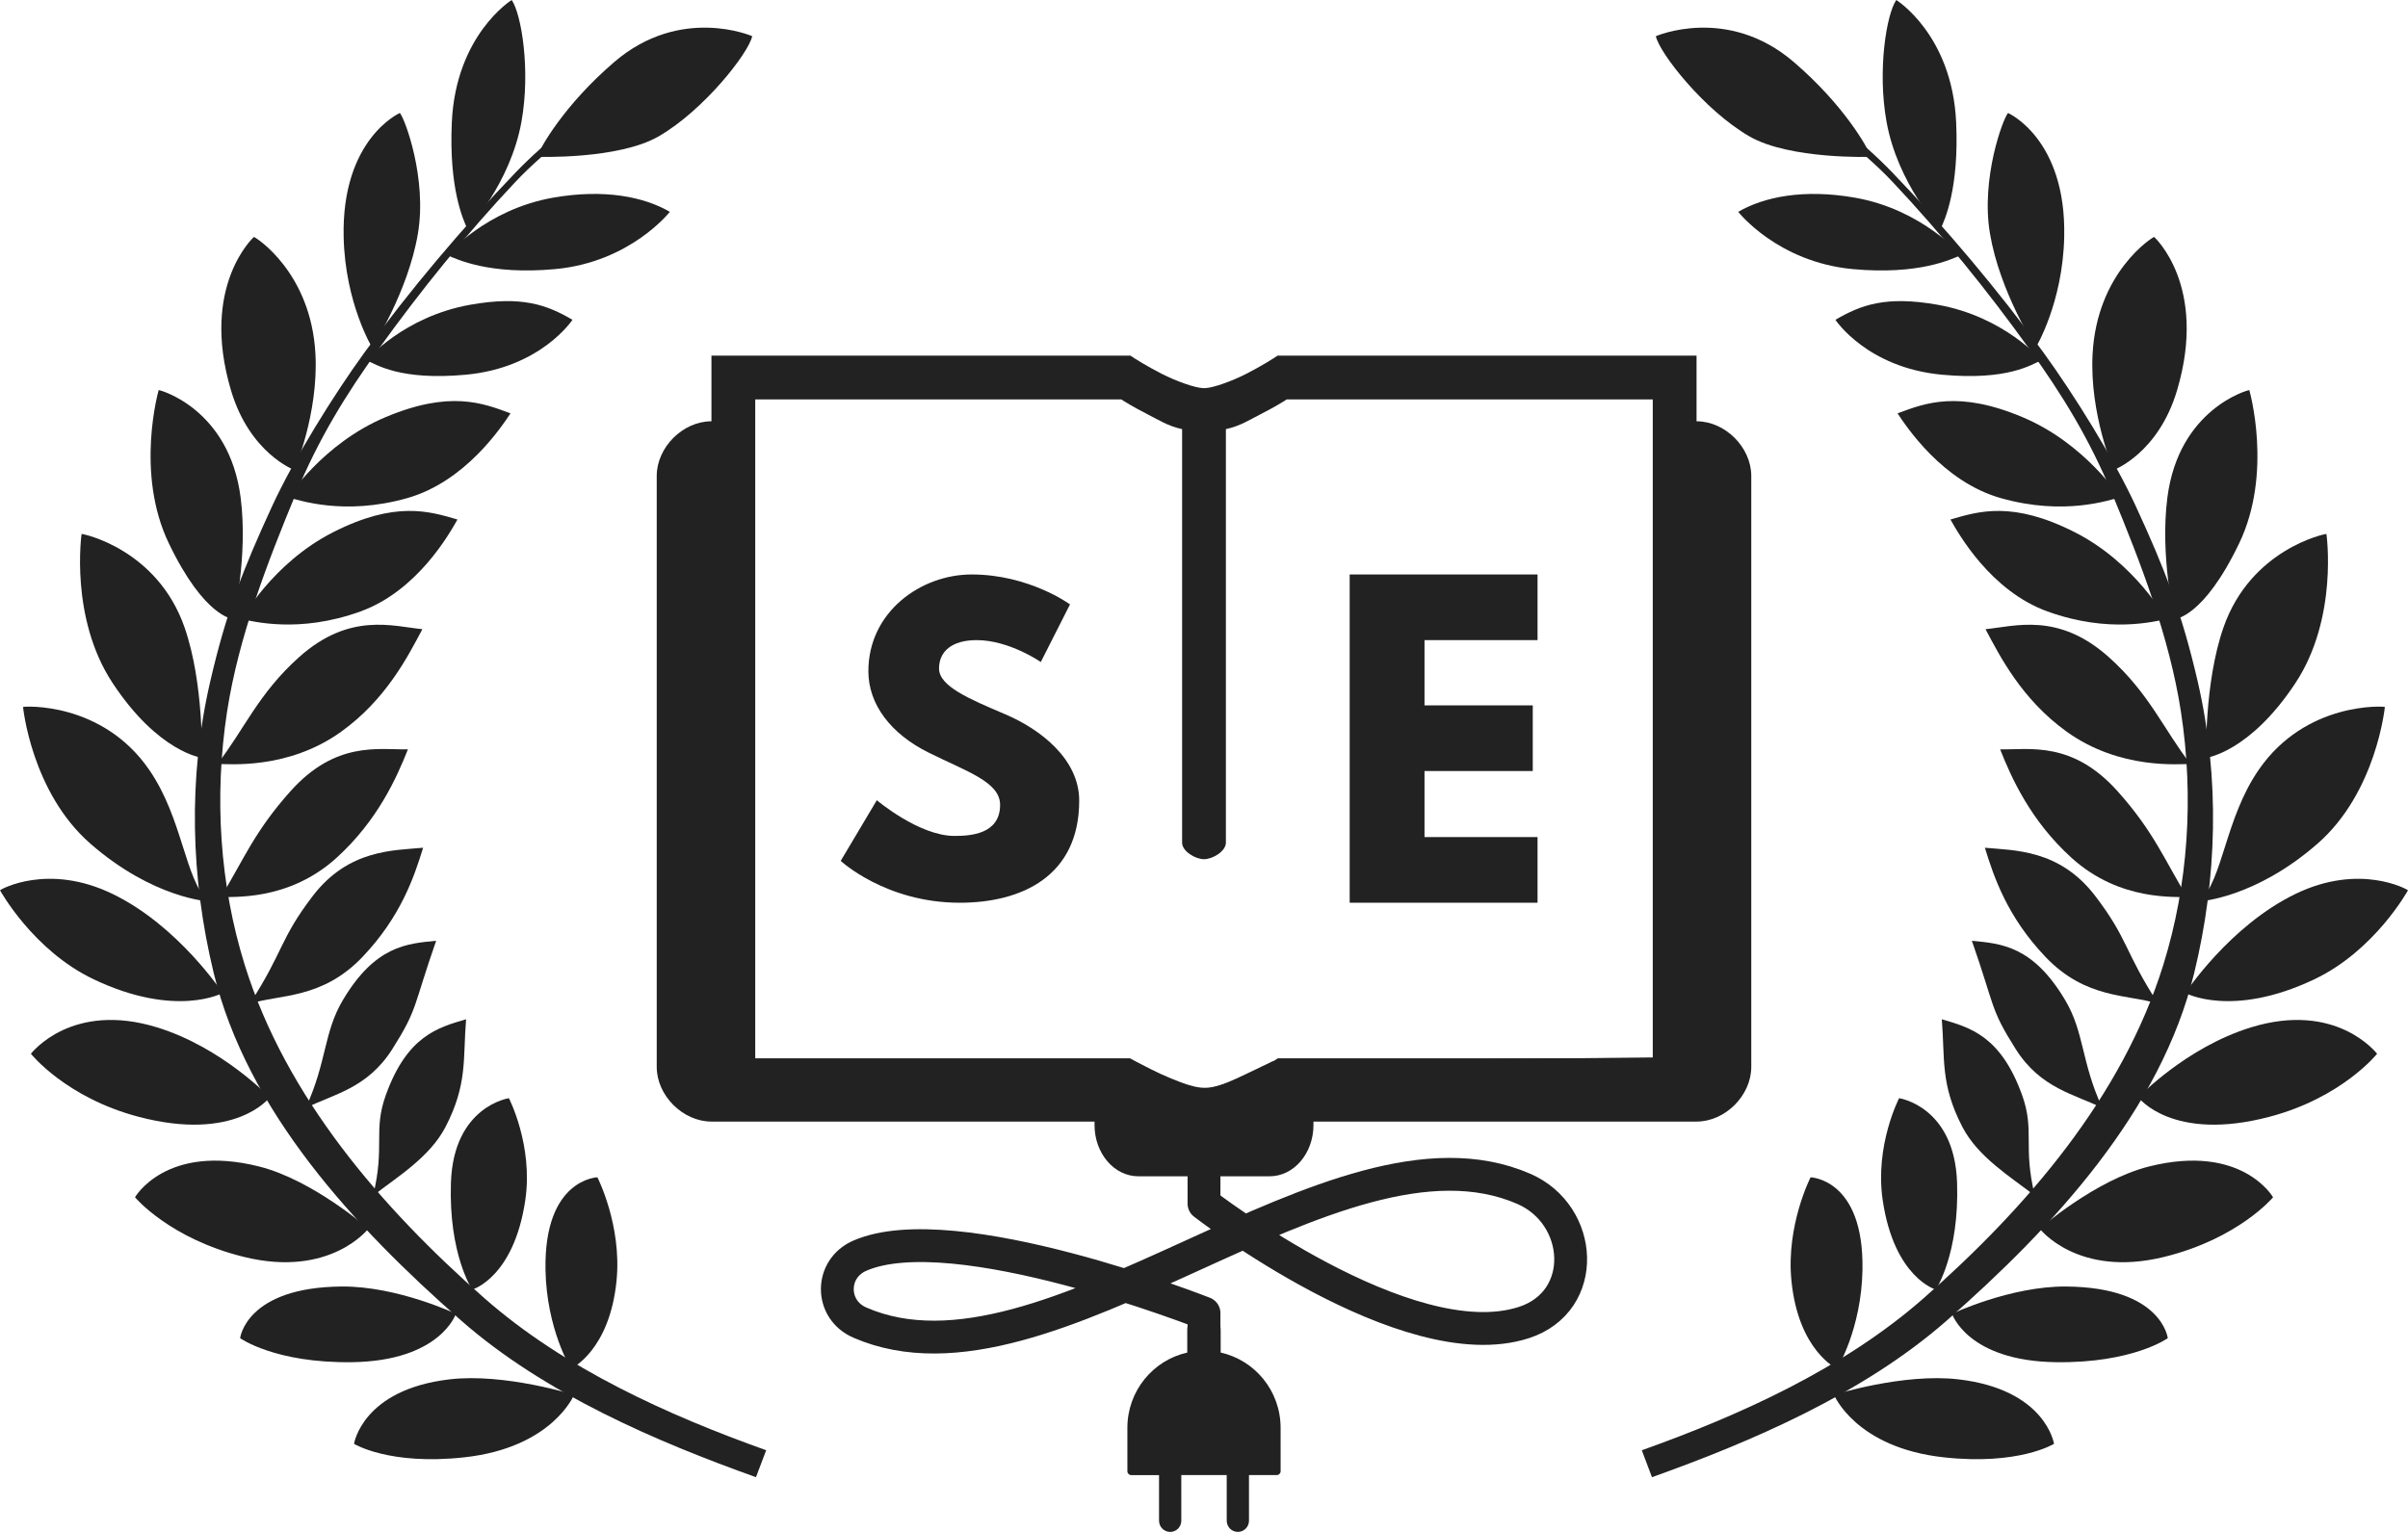
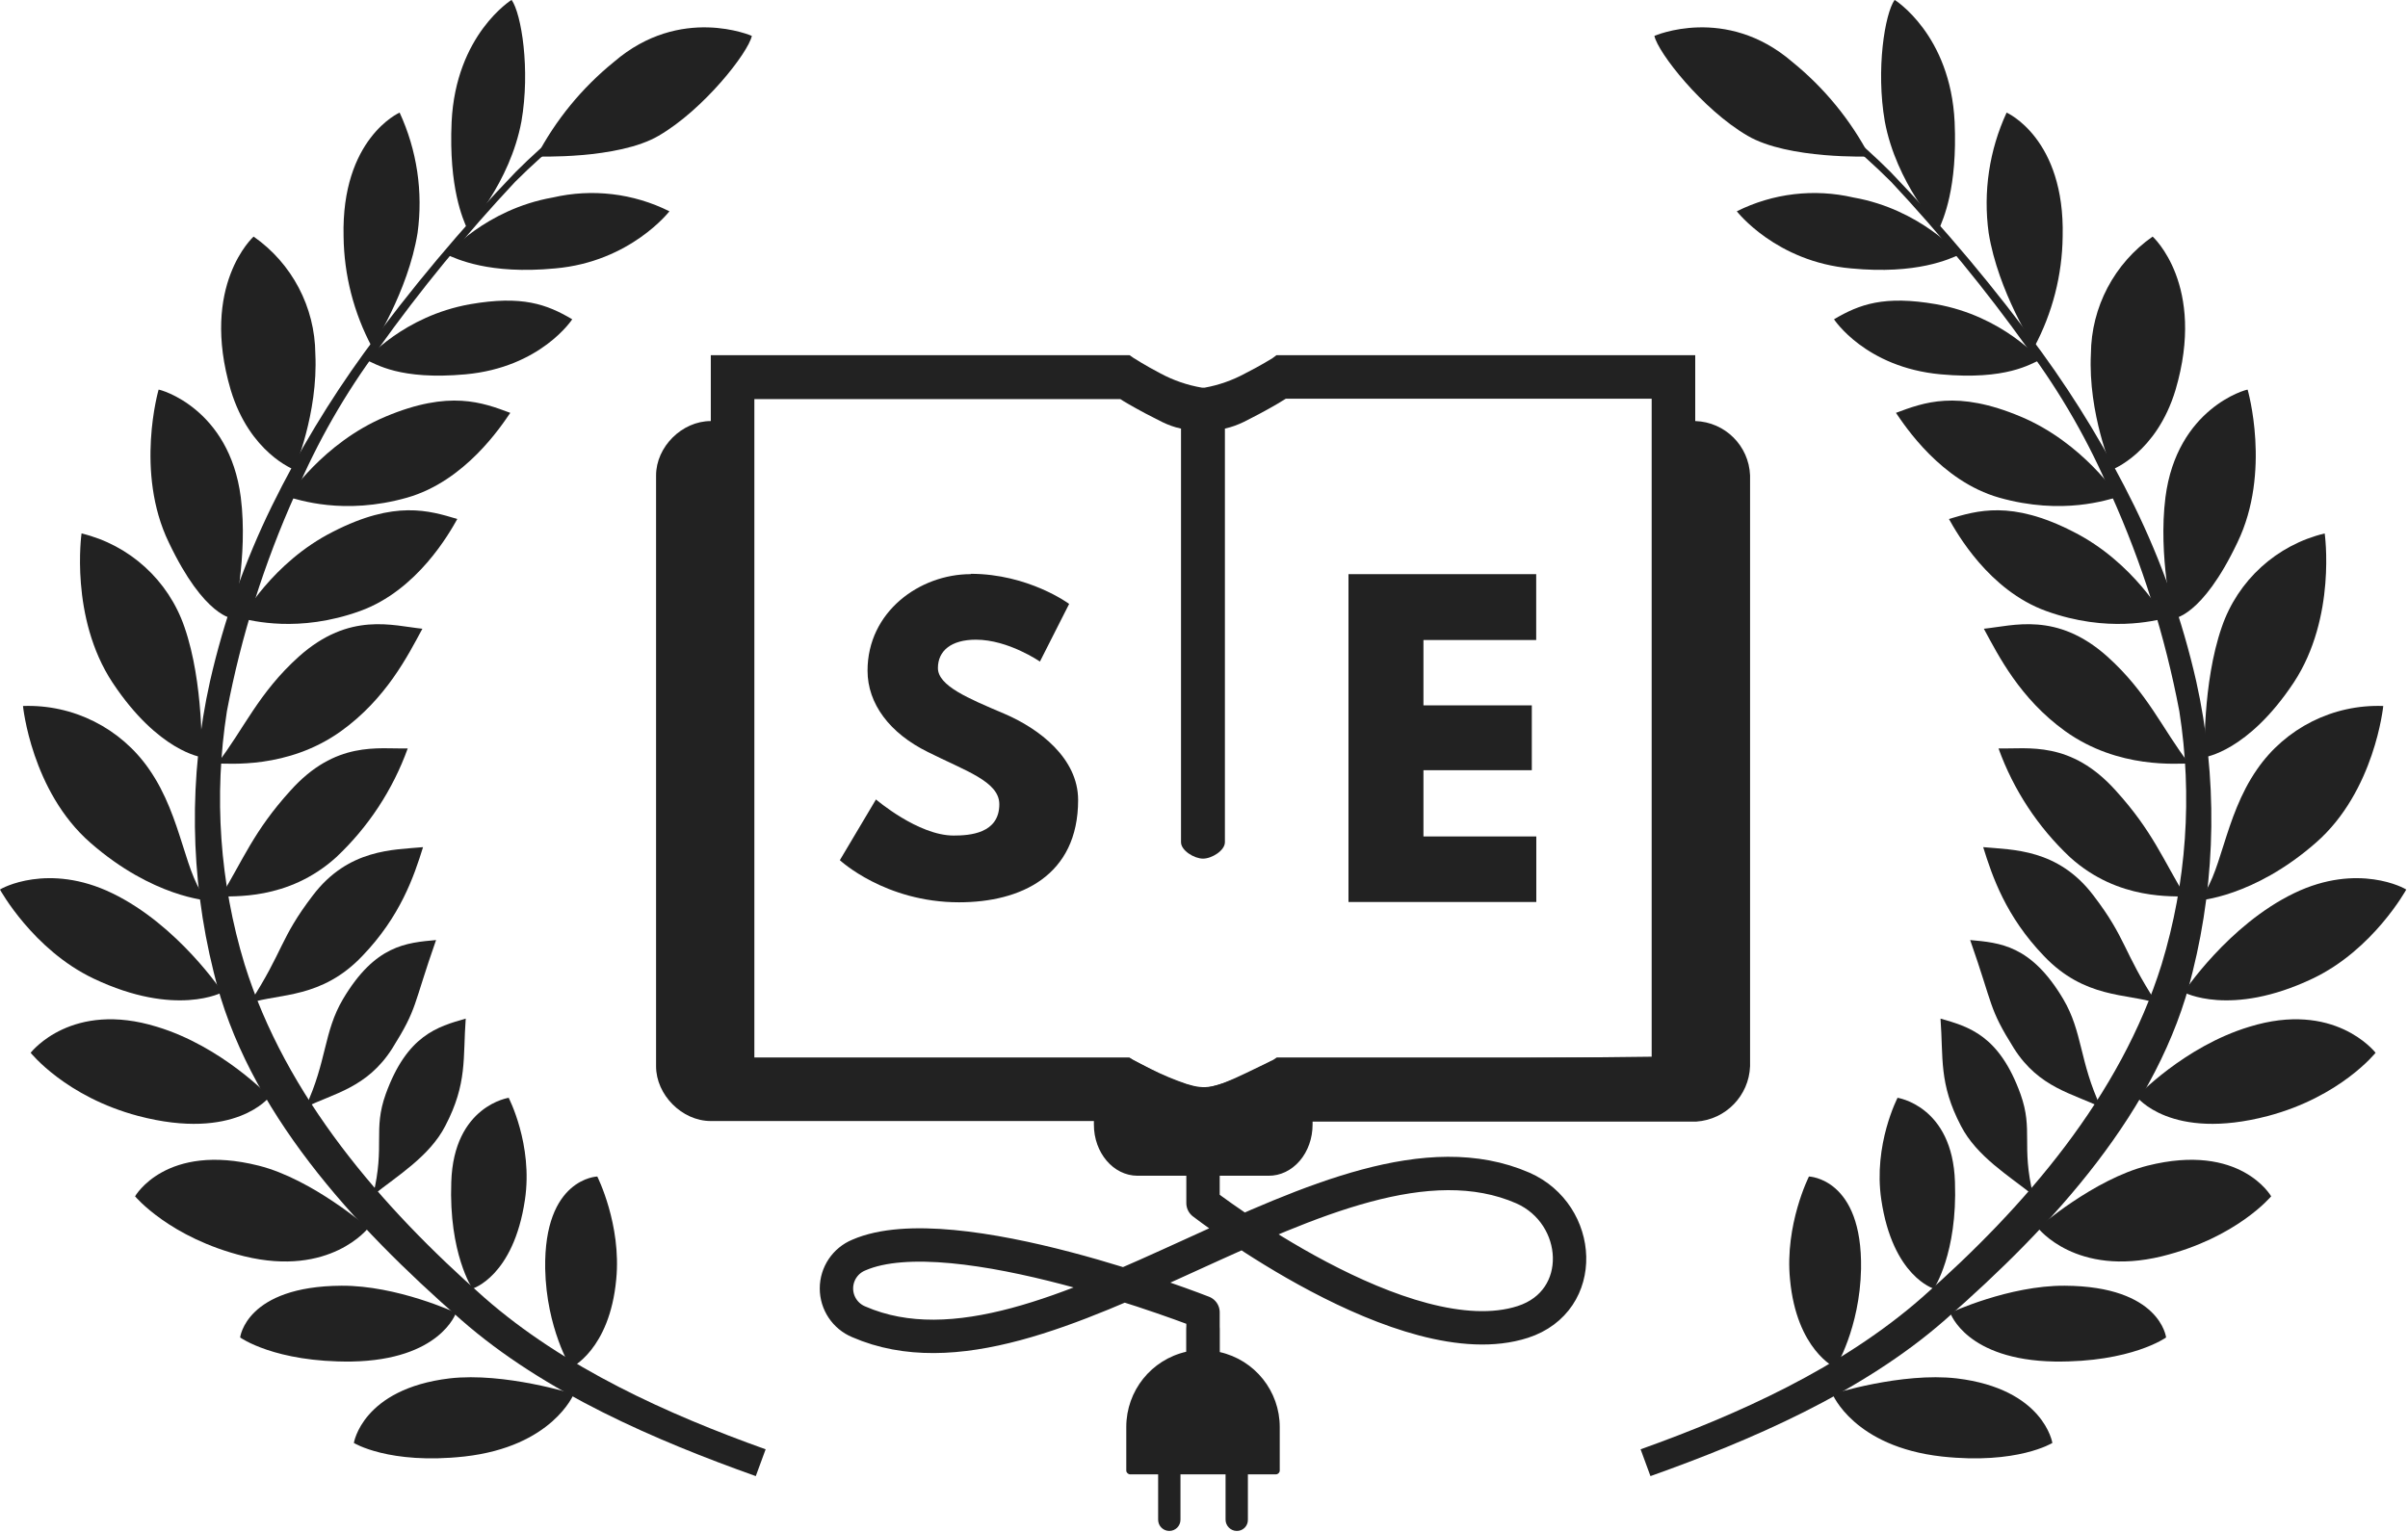
- <svg xmlns="http://www.w3.org/2000/svg" height="140" version="1.1" width="220" viewbox="0 0 220 140">
-   <path d="M 110,127 110,120 C 110,120 87.197,110.992 78.551,114.758 75.816,115.949 75.816,119.678 78.551,120.868 95.844,128.4 121.926,101.116 139.219,108.648 144.687,111.03 145.162,118.946 139.219,120.868 128.504,124.334 110,110 110,110 L 110,105" id="path1570-7" style="fill:none;stroke:#222222;stroke-width:3;stroke-linecap:round;stroke-linejoin:round;stroke-miterlimit:4;stroke-opacity:1;stroke-dasharray:none" />
-   <path d="M 113.094,139.998 C 113.657,139.998 114.11,139.541 114.11,138.974 L 114.109,134.805 116.66,134.805 C 116.838,134.805 117,134.642 117,134.462 L 116.999,130.491 C 116.998,127.118 114.658,124.306 111.521,123.608 L 111.52,121.535 C 111.519,120.684 110.84,120 109.996,120 109.151,120 108.472,120.685 108.473,121.535 L 108.474,123.609 C 105.338,124.309 102.999,127.121 103,130.494 L 103.001,134.465 C 103.001,134.645 103.163,134.809 103.341,134.808 L 105.892,134.808 105.893,138.976 C 105.893,139.543 106.347,140 106.91,140 107.473,140 107.927,139.543 107.927,138.975 L 107.925,134.807 112.075,134.806 112.077,138.974 C 112.077,139.542 112.53,139.999 113.093,139.998 Z" id="path2821-0" style="color:#000000;fill:#222222;fill-opacity:1" />
-   <g id="g1012-0" style="fill:#222222;fill-opacity:1" transform="matrix(2.486315,0,0,2.484482,-1.183919,-866.4363)">
-     <path d="M 23.145,352.06 C 21.906,352.893 20.537,353.923 19.434,355.072 17.476,357.111 15.534,359.41 13.865,361.711 12.738,363.264 11.275,365.622 10.476,367.357 9.412,369.665 8.782,371.282 8.199,373.818 7.376,377.391 7.49,381.058 8.325,384.514 9.554,389.6 13.486,393.855 17.416,397.309 20.49,400.011 24.624,401.778 28.255,403.076 L 28.63,402.085 C 25.032,400.799 21.218,399.082 18.272,396.489 14.482,393.154 10.981,389.086 9.471,384.24 8.551,381.289 8.338,378.052 8.82,374.917 9.243,372.171 10.306,369.419 11.341,366.917 12.192,364.86 13.185,363.258 14.395,361.57 15.93,359.43 17.617,357.343 19.409,355.437 20.57,354.204 22.122,353.09 23.369,352.253 Z" id="path3035-9" style="text-indent:0;text-transform:none;block-progression:tb;color:#000000;fill:#222222;fill-opacity:1" />
-     <path d="M 21.571,400.046 C 21.571,400.046 19.021,399.239 16.996,399.477 13.783,399.854 13.486,401.849 13.486,401.849 13.486,401.849 14.776,402.65 17.541,402.345 20.78,401.989 21.571,400.046 21.571,400.046 Z" id="path3809-3" style="fill:#222222;fill-opacity:1" />
-     <path d="M 17.228,397.066 C 17.228,397.066 15.078,396.047 13.04,396.062 9.511,396.088 9.3,397.962 9.3,397.962 9.3,397.962 10.577,398.883 13.403,398.846 16.662,398.802 17.228,397.066 17.228,397.066 Z" id="path3811-0" style="fill:#222222;fill-opacity:1" />
-     <path d="M 14.014,393.933 C 14.014,393.933 11.97,392.142 9.993,391.646 6.571,390.789 5.437,392.78 5.437,392.78 5.437,392.78 6.709,394.306 9.455,394.977 12.621,395.75 14.014,393.933 14.014,393.933 Z" id="path3813-2" style="fill:#222222;fill-opacity:1" />
-     <path d="M 10.385,389.106 C 10.385,389.106 8.637,387.264 6.244,386.529 3.122,385.569 1.654,387.453 1.611,387.5 1.611,387.5 2.891,389.111 5.56,389.817 9.141,390.764 10.385,389.106 10.385,389.106 Z" id="path3815-7" style="fill:#222222;fill-opacity:1" />
-     <path d="M 8.657,385.265 C 8.657,385.265 7.029,382.786 4.601,381.616 2.242,380.479 0.519,381.447 0.476,381.485 0.476,381.485 1.688,383.7 3.917,384.761 6.946,386.203 8.657,385.265 8.657,385.265 Z" id="path3817-8" style="fill:#222222;fill-opacity:1" />
-     <path d="M 8.132,381.895 C 7.263,381.077 7.199,378.856 5.957,377.053 4.224,374.538 1.366,374.72 1.323,374.744 1.323,374.744 1.629,377.877 3.796,379.771 6.099,381.784 8.132,381.895 8.132,381.895 Z" id="path3819-9" style="fill:#222222;fill-opacity:1" />
-     <path d="M 7.892,376.613 C 7.892,376.613 7.977,373.889 7.259,371.821 6.257,368.936 3.521,368.369 3.474,368.381 3.474,368.381 3.03,371.466 4.616,373.867 6.301,376.42 7.892,376.613 7.892,376.613 Z" id="path3821-6" style="fill:#222222;fill-opacity:1" />
-     <path d="M 9.051,371.509 C 9.051,371.509 9.596,369.222 9.32,367.05 8.903,363.777 6.356,363.084 6.307,363.088 6.307,363.088 5.434,366.12 6.676,368.716 7.997,371.475 9.051,371.509 9.051,371.509 Z" id="path3823-2" style="fill:#222222;fill-opacity:1" />
-     <path d="M 11.295,366.028 C 11.295,366.028 12.182,363.96 12.068,361.773 11.911,358.739 9.854,357.457 9.806,357.455 9.806,357.455 7.823,359.243 8.962,363.09 9.652,365.425 11.295,366.028 11.295,366.028 Z" id="path3830-2" style="fill:#222222;fill-opacity:1" />
-     <path d="M 14.15,361.522 C 14.15,361.522 15.468,359.491 15.833,357.332 16.175,355.306 15.353,353.098 15.169,352.895 15.169,352.895 13.024,353.838 13.104,357.456 13.158,359.889 14.15,361.522 14.15,361.522 Z" id="path3832-3" style="fill:#222222;fill-opacity:1" />
-     <path d="M 17.657,357.174 C 17.657,357.174 19.229,355.5 19.639,353.211 19.977,351.315 19.636,349.254 19.279,348.739 19.279,348.739 17.228,350.013 17.079,353.235 16.967,355.666 17.495,356.824 17.657,357.174 Z" id="path3834-5" style="fill:#222222;fill-opacity:1" />
-     <path d="M 20.202,354.508 C 20.202,354.508 23.197,354.616 24.686,353.751 26.353,352.784 27.988,350.684 28.117,350.07 28.117,350.07 25.494,348.92 23.047,351.021 21.201,352.608 20.345,354.149 20.202,354.508 Z" id="path3836-9" style="fill:#222222;fill-opacity:1" />
-     <path d="M 16.901,358.122 C 16.901,358.122 18.334,356.444 20.796,356.011 22.694,355.677 24.153,355.985 25.09,356.531 25.09,356.531 23.645,358.382 20.875,358.638 18.451,358.861 17.257,358.273 16.901,358.122 Z" id="path3838-8" style="fill:#222222;fill-opacity:1" />
-     <path d="M 13.94,361.99 C 13.94,361.99 15.304,360.381 17.766,359.947 19.664,359.613 20.576,359.956 21.512,360.502 21.512,360.502 20.358,362.268 17.588,362.523 15.164,362.746 14.296,362.141 13.94,361.99 Z" id="path3840-2" style="fill:#222222;fill-opacity:1" />
-     <path d="M 11.065,367.036 C 11.065,367.036 12.34,365.053 14.644,364.083 17.006,363.09 18.219,363.564 19.235,363.944 18.911,364.429 17.585,366.455 15.436,367.063 13.094,367.725 11.442,367.124 11.065,367.036 Z" id="path3842-8" style="fill:#222222;fill-opacity:1" />
-     <path d="M 9.359,371.517 C 9.359,371.517 10.489,369.448 12.718,368.316 15.002,367.157 16.246,367.543 17.286,367.849 16.998,368.356 15.821,370.471 13.721,371.231 11.432,372.06 9.741,371.579 9.359,371.517 Z" id="path3844-6" style="fill:#222222;fill-opacity:1" />
-     <path d="M 8.463,376.843 C 9.441,375.59 9.972,374.243 11.476,372.902 13.329,371.25 14.918,371.777 15.997,371.883 15.466,372.881 14.669,374.459 13.021,375.648 11.046,377.072 8.85,376.833 8.463,376.843 Z" id="path3846-5" style="fill:#222222;fill-opacity:1" />
-     <path d="M 8.584,381.75 C 9.416,380.396 9.81,379.34 11.154,377.839 12.811,375.99 14.381,376.319 15.465,376.304 15.049,377.355 14.347,378.927 12.843,380.293 11.04,381.929 8.967,381.696 8.584,381.75 Z" id="path3848-1" style="fill:#222222;fill-opacity:1" />
-     <path d="M 9.653,385.663 C 10.904,383.733 10.746,383.296 11.97,381.695 13.284,379.976 14.944,380.024 16.024,379.922 15.693,381.003 15.199,382.465 13.798,383.937 12.304,385.507 10.75,385.305 9.653,385.663 Z" id="path3850-4" style="fill:#222222;fill-opacity:1" />
-     <path d="M 11.708,389.497 C 12.496,387.79 12.36,386.723 13.083,385.513 14.265,383.533 15.424,383.447 16.503,383.345 15.642,385.812 15.842,385.824 14.894,387.326 13.971,388.788 12.718,388.985 11.708,389.498 Z" id="path3852-2" style="fill:#222222;fill-opacity:1" />
-     <path d="M 14.184,392.722 C 14.634,390.895 14.177,390.336 14.657,389.01 15.441,386.842 16.563,386.537 17.603,386.232 17.483,387.688 17.664,388.612 16.848,390.19 16.272,391.304 15.079,392.026 14.184,392.722 Z" id="path3854-6" style="fill:#222222;fill-opacity:1" />
-     <path d="M 19.176,389.136 C 19.176,389.136 20.077,390.875 19.778,392.891 19.354,395.747 17.827,396.175 17.827,396.175 17.827,396.175 16.958,394.877 17.046,392.243 17.141,389.429 19.176,389.135 19.176,389.135 Z" id="path3856-7" style="fill:#222222;fill-opacity:1" />
-     <path d="M 22.428,392.045 C 22.428,392.045 23.33,393.806 23.133,395.835 22.88,398.435 21.456,399.085 21.456,399.085 21.456,399.085 20.559,397.634 20.521,395.444 20.463,392.099 22.428,392.045 22.428,392.045 Z" id="path3858-2" style="fill:#222222;fill-opacity:1" />
-   </g>
-   <g id="g986-6" style="fill:#222222;fill-opacity:1" transform="matrix(2.486263,0,0,2.484467,-29.81017,-866.43)">
-     <path d="M 77.804,352.06 C 79.043,352.893 80.412,353.923 81.516,355.072 83.474,357.111 85.415,359.41 87.084,361.711 88.212,363.264 89.674,365.622 90.473,367.357 91.537,369.665 92.167,371.282 92.751,373.818 93.573,377.391 93.46,381.058 92.624,384.514 91.396,389.6 87.463,393.855 83.533,397.309 80.459,400.011 76.326,401.778 72.694,403.076 L 72.321,402.086 C 75.92,400.799 79.734,399.082 82.681,396.489 86.471,393.154 89.971,389.087 91.482,384.239 92.401,381.289 92.615,378.052 92.132,374.917 91.709,372.171 90.647,369.419 89.611,366.917 88.76,364.86 87.768,363.257 86.557,361.57 85.022,359.43 83.336,357.343 81.543,355.437 80.382,354.204 78.83,353.09 77.584,352.253 Z" id="path3862-9" style="text-indent:0;text-transform:none;block-progression:tb;color:#000000;fill:#222222;fill-opacity:1" />
-     <path d="M 79.383,400.046 C 79.383,400.046 81.934,399.239 83.958,399.477 87.172,399.854 87.468,401.849 87.468,401.849 87.468,401.849 86.179,402.65 83.414,402.345 80.174,401.989 79.383,400.046 79.383,400.046 Z" id="path3864-3" style="fill:#222222;fill-opacity:1" />
-     <path d="M 83.721,397.066 C 83.721,397.066 85.871,396.047 87.909,396.062 91.437,396.088 91.649,397.962 91.649,397.962 91.649,397.962 90.372,398.883 87.546,398.846 84.287,398.802 83.721,397.066 83.721,397.066 Z" id="path3866-1" style="fill:#222222;fill-opacity:1" />
-     <path d="M 86.941,393.933 C 86.941,393.933 88.985,392.142 90.962,391.646 94.384,390.789 95.518,392.78 95.518,392.78 95.518,392.78 94.246,394.306 91.5,394.977 88.334,395.75 86.941,393.933 86.941,393.933 Z" id="path3868-4" style="fill:#222222;fill-opacity:1" />
-     <path d="M 90.567,389.106 C 90.567,389.106 92.315,387.264 94.708,386.529 97.83,385.569 99.298,387.453 99.341,387.5 99.341,387.5 98.061,389.111 95.392,389.817 91.811,390.764 90.567,389.106 90.567,389.106 Z" id="path3870-4" style="fill:#222222;fill-opacity:1" />
-     <path d="M 92.295,385.265 C 92.295,385.265 93.923,382.786 96.351,381.616 98.71,380.479 100.433,381.448 100.476,381.486 100.476,381.486 99.265,383.7 97.035,384.761 94.006,386.203 92.295,385.265 92.295,385.265 Z" id="path3872-3" style="fill:#222222;fill-opacity:1" />
-     <path d="M 92.817,381.895 C 93.686,381.077 93.75,378.856 94.992,377.053 96.725,374.537 99.583,374.72 99.626,374.743 99.626,374.743 99.32,377.877 97.153,379.771 94.851,381.784 92.817,381.895 92.817,381.895 Z" id="path3874-5" style="fill:#222222;fill-opacity:1" />
-     <path d="M 93.061,376.613 C 93.061,376.613 92.977,373.889 93.695,371.821 94.697,368.936 97.432,368.369 97.479,368.381 97.479,368.381 97.923,371.466 96.338,373.867 94.653,376.42 93.061,376.613 93.061,376.613 Z" id="path3876-9" style="fill:#222222;fill-opacity:1" />
-     <path d="M 91.902,371.509 C 91.902,371.509 91.356,369.222 91.633,367.05 92.049,363.777 94.597,363.084 94.645,363.088 94.645,363.088 95.519,366.12 94.276,368.716 92.956,371.475 91.902,371.509 91.902,371.509 Z" id="path3878-5" style="fill:#222222;fill-opacity:1" />
-     <path d="M 89.658,366.028 C 89.658,366.028 88.771,363.96 88.885,361.773 89.043,358.739 91.099,357.457 91.148,357.455 91.148,357.455 93.13,359.243 91.992,363.09 91.301,365.425 89.658,366.028 89.658,366.028 Z" id="path3880-8" style="fill:#222222;fill-opacity:1" />
-     <path d="M 86.798,361.522 C 86.798,361.522 85.48,359.491 85.115,357.332 84.773,355.306 85.595,353.098 85.779,352.895 85.779,352.895 87.924,353.838 87.843,357.456 87.789,359.889 86.798,361.522 86.798,361.522 Z" id="path3882-8" style="fill:#222222;fill-opacity:1" />
-     <path d="M 83.294,357.174 C 83.294,357.174 81.722,355.5 81.313,353.211 80.973,351.314 81.315,349.253 81.673,348.739 81.673,348.739 83.723,350.013 83.872,353.234 83.984,355.666 83.457,356.823 83.294,357.174 Z" id="path3884-3" style="fill:#222222;fill-opacity:1" />
-     <path d="M 80.752,354.508 C 80.752,354.508 77.757,354.616 76.268,353.751 74.601,352.784 72.966,350.684 72.837,350.07 72.837,350.07 75.461,348.92 77.907,351.021 79.753,352.608 80.609,354.149 80.752,354.508 Z" id="path3886-7" style="fill:#222222;fill-opacity:1" />
-     <path d="M 84.053,358.122 C 84.053,358.122 82.62,356.444 80.158,356.011 78.26,355.677 76.801,355.985 75.864,356.531 75.864,356.531 77.31,358.382 80.079,358.638 82.503,358.861 83.697,358.273 84.053,358.122 Z" id="path3888-5" style="fill:#222222;fill-opacity:1" />
-     <path d="M 87.008,361.99 C 87.008,361.99 85.644,360.381 83.182,359.947 81.284,359.613 80.372,359.956 79.436,360.502 79.436,360.502 80.59,362.268 83.36,362.523 85.784,362.746 86.652,362.141 87.008,361.99 Z" id="path3890-7" style="fill:#222222;fill-opacity:1" />
-     <path d="M 89.889,367.036 C 89.889,367.036 88.614,365.053 86.31,364.083 83.948,363.09 82.735,363.564 81.719,363.944 82.043,364.429 83.369,366.455 85.518,367.063 87.86,367.725 89.512,367.124 89.889,367.036 Z" id="path3892-2" style="fill:#222222;fill-opacity:1" />
-     <path d="M 91.59,371.517 C 91.59,371.517 90.461,369.448 88.231,368.316 85.947,367.157 84.703,367.543 83.663,367.849 83.951,368.356 85.128,370.471 87.229,371.231 89.517,372.06 91.208,371.579 91.59,371.517 Z" id="path3894-0" style="fill:#222222;fill-opacity:1" />
-     <path d="M 92.485,376.843 C 91.507,375.59 90.976,374.243 89.472,372.902 87.619,371.25 86.03,371.777 84.951,371.883 85.482,372.881 86.279,374.459 87.927,375.648 89.902,377.072 92.098,376.833 92.485,376.843 Z" id="path3896-3" style="fill:#222222;fill-opacity:1" />
-     <path d="M 92.37,381.75 C 91.538,380.396 91.144,379.34 89.8,377.839 88.143,375.99 86.573,376.319 85.489,376.304 85.905,377.355 86.607,378.927 88.112,380.293 89.914,381.929 91.987,381.696 92.37,381.75 Z" id="path3898-1" style="fill:#222222;fill-opacity:1" />
-     <path d="M 91.299,385.663 C 90.048,383.733 90.206,383.296 88.982,381.695 87.668,379.976 86.008,380.024 84.928,379.922 85.259,381.003 85.753,382.465 87.154,383.937 88.648,385.507 90.202,385.305 91.299,385.663 Z" id="path3900-8" style="fill:#222222;fill-opacity:1" />
-     <path d="M 89.245,389.497 C 88.457,387.79 88.593,386.723 87.87,385.513 86.688,383.533 85.529,383.447 84.45,383.345 85.311,385.812 85.111,385.824 86.059,387.326 86.981,388.788 88.234,388.985 89.245,389.498 Z" id="path3902-5" style="fill:#222222;fill-opacity:1" />
-     <path d="M 86.764,392.722 C 86.315,390.895 86.771,390.336 86.292,389.01 85.507,386.842 84.386,386.537 83.345,386.232 83.465,387.688 83.284,388.612 84.1,390.19 84.677,391.304 85.87,392.026 86.764,392.722 Z" id="path3904-2" style="fill:#222222;fill-opacity:1" />
-     <path d="M 81.776,389.136 C 81.776,389.136 80.875,390.875 81.174,392.891 81.598,395.747 83.125,396.175 83.125,396.175 83.125,396.175 83.994,394.877 83.906,392.243 83.811,389.429 81.776,389.135 81.776,389.135 Z" id="path3906-4" style="fill:#222222;fill-opacity:1" />
-     <path d="M 78.523,392.045 C 78.523,392.045 77.621,393.806 77.818,395.835 78.071,398.435 79.495,399.085 79.495,399.085 79.495,399.085 80.392,397.634 80.43,395.444 80.488,392.099 78.523,392.045 78.523,392.045 Z" id="path3908-0" style="fill:#222222;fill-opacity:1" />
-   </g>
-   <path d="M 65,38.5 C 62.382,38.5 60,40.882 60,43.5 L 60,97.5 C 60,100.118 62.382,102.5 65,102.5 L 155,102.5 C 157.618,102.5 160,100.118 160,97.5 L 160,43.5 C 160,40.882 157.618,38.5 155,38.5 L 151.969,38.5 151.969,66.062 151.969,96.625 134.125,96.812 116.25,97 113.969,98.094 C 111.034,99.515 110.235,99.665 108.5,99.125 107.722,98.883 106.233,98.268 105.219,97.75 L 103.375,96.812 85.688,96.812 68,96.812 68,66.062 68,38.5 Z" id="rect1615-5" style="font-size:xx-small;font-style:normal;font-variant:normal;font-weight:normal;font-stretch:normal;text-indent:0;text-align:start;text-decoration:none;line-height:normal;letter-spacing:normal;word-spacing:normal;text-transform:none;direction:ltr;block-progression:tb;writing-mode:lr-tb;text-anchor:start;baseline-shift:baseline;color:#000000;color-interpolation:sRGB;color-interpolation-filters:linearRGB;fill:#222222;fill-opacity:1;stroke:none;stroke-width:10;marker:none;visibility:visible;display:inline;overflow:visible;enable-background:accumulate;clip-rule:nonzero;font-family:sans-serif;" />
-   <path d="M 115.525,97.5 113.45,98.64 C 110.705,100.135 109.98,100.248 108.275,99.518 107.497,99.184 106.363,98.592 105.775,98.202 105.065,97.731 104.394,97.582 100,97.529 L 100,102.822 A 4,4.679 0 0 0 104,107.5 L 116,107.5 A 4,4.679 0 0 0 120,102.822 L 120,97.5 115.525,97.5 Z" id="rect1617-9" style="font-size:xx-small;font-style:normal;font-variant:normal;font-weight:normal;font-stretch:normal;text-indent:0;text-align:start;text-decoration:none;line-height:normal;letter-spacing:normal;word-spacing:normal;text-transform:none;direction:ltr;block-progression:tb;writing-mode:lr-tb;text-anchor:start;baseline-shift:baseline;color:#000000;color-interpolation:sRGB;color-interpolation-filters:linearRGB;fill:#222222;fill-opacity:1;fill-rule:nonzero;stroke:none;stroke-width:10;marker:none;visibility:visible;display:inline;overflow:visible;enable-background:accumulate;clip-rule:nonzero;font-family:sans-serif;" />
-   <path d="M 65,32.5 65,99.719 102.469,99.719 C 102.759,99.888 103.492,100.35 104.812,100.969 106.363,101.695 108.183,102.5 110,102.5 111.817,102.5 113.637,101.695 115.188,100.969 116.508,100.35 117.241,99.888 117.531,99.719 L 155,99.719 155,32.5 141.5,32.5 116.719,32.5 116.344,32.75 C 116.344,32.75 115.265,33.446 113.875,34.156 112.528,34.843 110.883,35.431 110.125,35.469 110.119,35.469 110.099,35.468 110.094,35.469 110.052,35.467 110.01,35.467 109.969,35.469 109.958,35.468 109.917,35.469 109.906,35.469 109.157,35.439 107.482,34.848 106.125,34.156 104.735,33.446 103.656,32.75 103.656,32.75 L 103.281,32.5 75.969,32.5 Z M 69,36.5 75.969,36.5 102.438,36.5 C 102.742,36.694 103.448,37.148 104.75,37.812 105.877,38.387 106.67,38.924 108,39.218 L 108,77 C 107.989,77.792 109.207,78.521 110,78.521 110.793,78.521 112.011,77.792 112,77 L 112,39.218 C 113.33,38.924 114.123,38.387 115.25,37.812 116.552,37.148 117.258,36.694 117.562,36.5 L 141.5,36.5 151,36.5 151,96.719 116.75,96.719 116.406,96.937 C 116.406,96.937 115.306,97.594 113.906,98.25 112.507,98.906 110.734,99.5 110,99.5 109.266,99.5 107.493,98.906 106.094,98.25 104.694,97.594 103.594,96.937 103.594,96.937 L 103.25,96.719 69,96.719 Z" id="path1621-6" style="font-size:xx-small;font-style:normal;font-variant:normal;font-weight:normal;font-stretch:normal;text-indent:0;text-align:start;text-decoration:none;line-height:normal;letter-spacing:normal;word-spacing:normal;text-transform:none;direction:ltr;block-progression:tb;writing-mode:lr-tb;text-anchor:start;baseline-shift:baseline;color:#000000;color-interpolation:sRGB;color-interpolation-filters:linearRGB;fill:#222222;fill-opacity:1;fill-rule:nonzero;stroke:none;stroke-width:4;marker:none;visibility:visible;display:inline;overflow:visible;enable-background:accumulate;clip-rule:nonzero;font-family:sans-serif;" />
-   <g id="text1514-5" style="font-size:18.713px;font-style:normal;font-weight:normal;line-height:100%;letter-spacing:0px;word-spacing:0px;fill:#222222;fill-opacity:1;stroke:none;font-family:Sans" transform="translate(-140,-160.3778)">
-     <path d="M 228.774,212.878 C 224.108,212.878 219.336,216.316 219.336,221.72 219.336,224.737 221.371,227.439 224.844,229.158 228.283,230.878 231.371,231.825 231.371,233.93 231.371,236.632 228.634,236.772 227.195,236.772 223.967,236.772 220.108,233.509 220.108,233.509 L 216.809,239.053 C 216.809,239.053 220.915,242.878 227.686,242.878 233.336,242.878 238.599,240.457 238.599,233.544 238.599,229.755 235.055,227.018 231.827,225.649 228.529,224.246 225.792,223.088 225.792,221.474 225.792,219.895 226.985,218.878 229.23,218.878 232.213,218.878 235.09,220.878 235.09,220.878 L 237.757,215.614 C 237.757,215.614 234.037,212.878 228.774,212.878 Z" id="path3578-8" style="font-size:35.088px;font-variant:normal;font-weight:bold;font-stretch:normal;fill:#222222;fill-opacity:1;font-family:League Spartan;" />
-   </g>
-   <g id="text1518-4" style="font-size:19.394px;font-style:normal;font-weight:normal;line-height:100%;letter-spacing:0px;word-spacing:0px;fill:#222222;fill-opacity:1;stroke:none;font-family:Sans" transform="translate(-140,-160.3213)">
-     <path d="M 280.473,212.821 263.31,212.821 263.31,242.821 280.473,242.821 280.473,236.821 270.146,236.821 270.146,230.785 280.037,230.785 280.037,224.785 270.146,224.785 270.146,218.821 280.473,218.821 280.473,212.821 Z" id="path3581-2" style="font-size:36.364px;font-variant:normal;font-weight:bold;font-stretch:normal;fill:#222222;fill-opacity:1;font-family:League Spartan;" />
-   </g>
+ <svg xmlns="http://www.w3.org/2000/svg" xmlns:xlink="http://www.w3.org/1999/xlink" width="220" height="140" fill="#222">
+   <defs>
+     <g id="laurel">
+       <path d="M56.35 8.23a57.2 57.2 0 00-9.23 7.48 159.9 159.9 0 00-13.83 16.5 96.05 96.05 0 00-8.44 14.01 73.75 73.75 0 00-5.66 16.03 57.86 57.86 0 00.33 26.58c3.02 12.64 12.8 23.2 22.6 31.78 7.63 6.7 17.89 11.07 26.93 14.29l.9-2.45c-8.92-3.19-18.4-7.45-25.72-13.88-9.43-8.3-18.14-18.42-21.88-30.43A51.82 51.82 0 0120.73 65a88.84 88.84 0 016.26-19.88 64.43 64.43 0 017.6-13.28 149.4 149.4 0 0112.47-15.22A59.1 59.1 0 0156.9 8.7z" />
+       <path d="M52.42 127.4s-6.32-2.01-11.35-1.43c-7.97.96-8.74 5.9-8.74 5.9s3.21 1.99 10.09 1.24c8.05-.9 10-5.71 10-5.71z" />
+       <path d="M41.65 119.97s-5.36-2.5-10.45-2.47c-8.74.05-9.26 4.73-9.26 4.73s3.16 2.28 10.17 2.2c8.1-.14 9.54-4.43 9.54-4.43z" />
+       <path d="M33.65 112.22s-5.09-4.45-10.01-5.69c-8.5-2.14-11.3 2.8-11.3 2.8s3.16 3.8 9.98 5.48c7.86 1.92 11.33-2.59 11.33-2.59z" />
+       <path d="M24.63 100.24s-4.34-4.6-10.28-6.4C6.57 91.43 2.9 96.1 2.8 96.21c0 0 3.2 4.02 9.84 5.78 8.88 2.33 11.99-1.76 11.99-1.76z" />
+       <path d="M20.34 90.7s-4.07-6.16-10.09-9.07C4.4 78.8.08 81.2 0 81.3c0 0 3.02 5.5 8.55 8.13 7.53 3.58 11.8 1.24 11.8 1.24z" />
+       <path d="M19.02 82.31c-2.14-2.03-2.3-7.56-5.39-12A13.41 13.41 0 002.1 64.52s.77 7.8 6.16 12.5c5.71 5 10.77 5.28 10.77 5.28z" />
+       <path d="M18.42 69.2s.22-6.76-1.57-11.9a13.2 13.2 0 00-9.4-8.55s-1.1 7.67 2.83 13.63c4.2 6.33 8.16 6.82 8.16 6.82z" />
+       <path d="M21.3 56.53s1.38-5.7.7-11.08c-1.05-8.14-7.38-9.87-7.51-9.84 0 0-2.18 7.53.93 13.96 3.27 6.88 5.88 6.96 5.88 6.96z" />
+       <path d="M26.88 42.9s2.2-5.12 1.93-10.56a13.2 13.2 0 00-5.64-10.72s-4.92 4.42-2.09 14.02c1.74 5.77 5.8 7.28 5.8 7.28z" />
+       <path d="M33.98 31.73s3.3-5.05 4.17-10.44a19.8 19.8 0 00-1.64-11s-5.34 2.34-5.12 11.33a22 22 0 002.59 10.09z" />
+       <path d="M42.69 20.93s3.9-4.18 4.95-9.84c.82-4.73 0-9.84-.9-11.1 0 0-5.1 3.16-5.48 11.16-.27 6.04 1.05 8.9 1.43 9.78z" />
+       <path d="M49.01 14.3s7.45.28 11.16-1.89c4.13-2.4 8.2-7.61 8.52-9.13 0 0-6.51-2.86-12.59 2.37a27.65 27.65 0 00-7.09 8.66z" />
+       <path d="M40.82 23.27s3.57-4.15 9.68-5.22a15.83 15.83 0 0110.66 1.26s-3.57 4.62-10.44 5.22c-6.05.58-9.02-.88-9.9-1.26z" />
+       <path d="M33.45 32.89s3.41-4.01 9.51-5.09c4.73-.82 6.99 0 9.32 1.38 0 0-2.86 4.4-9.75 5.03-6.02.55-8.2-.96-9.08-1.32z" />
+       <path d="M26.3 45.42s3.2-4.94 8.91-7.34c5.86-2.47 8.88-1.29 11.41-.35-.82 1.2-4.12 6.24-9.43 7.75-5.83 1.65-9.95.16-10.88-.06z" />
+       <path d="M22.07 56.53s2.8-5.14 8.36-7.94c5.66-2.9 8.77-1.93 11.35-1.16-.71 1.27-3.65 6.52-8.88 8.41-5.66 2.04-9.9.85-10.83.69z" />
+       <path d="M19.85 69.78c2.42-3.13 3.76-6.46 7.47-9.79 4.62-4.12 8.58-2.8 11.27-2.53-1.34 2.48-3.3 6.38-7.42 9.35-4.9 3.52-10.36 2.94-11.32 2.97z" />
+       <path d="M20.15 81.96c2.06-3.36 3.02-6 6.38-9.7 4.12-4.6 8.02-3.8 10.72-3.86a25.51 25.51 0 01-6.52 9.93c-4.48 4.07-9.62 3.49-10.58 3.63z" />
+       <path d="M22.82 91.66c3.1-4.78 2.72-5.85 5.77-9.84 3.24-4.26 7.37-4.15 10.06-4.4-.83 2.67-2.06 6.32-5.55 9.95-3.71 3.9-7.56 3.41-10.28 4.29z" />
+       <path d="M27.9 101.2c1.98-4.23 1.65-6.87 3.44-9.9 2.94-4.95 5.8-5.14 8.5-5.39-2.15 6.13-1.66 6.16-4 9.9-2.3 3.63-5.41 4.12-7.94 5.39z" />
+       <path d="M34.09 109.2c1.1-4.54-.03-5.91 1.15-9.21 1.95-5.39 4.73-6.16 7.31-6.9-.27 3.6.17 5.91-1.87 9.81-1.43 2.78-4.4 4.57-6.6 6.33z" />
+       <path d="M46.46 100.3s2.25 4.3 1.5 9.34c-1.04 7.03-4.8 8.13-4.8 8.13s-2.17-3.21-1.93-9.75c.22-6.99 5.28-7.7 5.28-7.7z" />
+       <path d="M54.57 107.52s2.22 4.4 1.73 9.4c-.6 6.46-4.15 8.08-4.15 8.08s-2.23-3.6-2.34-9.04c-.14-8.3 4.76-8.44 4.76-8.44z" />
+     </g>
+   </defs>
+   <path d="M112.99 139.91a1 1 0 001.02-1.02v-4.15h2.55c.2 0 .36-.16.36-.35v-3.96a7.02 7.02 0 00-5.5-6.87v-2.1a1.51 1.51 0 10-3.02 0v2.07a7.04 7.04 0 00-5.5 6.87v3.99c0 .19.17.35.36.35h2.55v4.15a1.02 1.02 0 102.04 0v-4.15h4.12v4.15c0 .55.47 1.02 1.02 1.02z" stroke-width="2.75" />
+   <path d="M109.91 126.94v-7.01s-22.82-9-31.45-5.23a3.3 3.3 0 000 6.1c17.32 7.54 43.38-19.76 60.67-12.23 5.44 2.4 5.94 10.31 0 12.24-10.72 3.46-29.22-10.86-29.22-10.86v-5" fill="none" stroke="#222" stroke-width="3.05" stroke-linejoin="round" />
+   <path d="M64.94 38.48c-2.64 0-5 2.36-5 4.97v54c0 2.6 2.36 5 5 5h35v.32a3.99 4.67 0 003.98 4.68h11.98a3.99 4.67 0 004.02-4.68v-.27h35.07a5.27 5.27 0 004.9-5.06V43.45a5.17 5.17 0 00-5-4.97h-3.03v58.08l-17.84.2-17.87.19-2.28 1.1c-2.92 1.4-3.71 1.56-5.47 1.01a25.84 25.84 0 01-3.27-1.37l-1.84-.94H67.93V38.48z" stroke-width="2.75" />
+   <path d="M64.94 32.46v67.2h37.44c.27.17 1.02.64 2.33 1.25 1.57.74 3.39 1.53 5.2 1.53s3.63-.82 5.2-1.53c1.32-.61 2.03-1.1 2.33-1.24h37.44V32.46h-38.26l-.36.27s-1.1.69-2.47 1.38a12.37 12.37 0 01-3.74 1.32h-.22a12.31 12.31 0 01-3.8-1.3c-1.37-.71-2.47-1.42-2.47-1.42l-.36-.25H75.9zm3.98 4.01h33.43c.3.2 1.02.63 2.31 1.32 1.13.55 1.92 1.1 3.24 1.38v37.8c0 .76 1.21 1.5 2.01 1.5.8 0 2-.74 2-1.5v-37.8c1.33-.3 2.12-.83 3.25-1.4 1.3-.7 2-1.13 2.31-1.33h33.43v60.2h-34.25l-.33.22s-1.1.64-2.5 1.3c-1.38.66-3.17 1.26-3.91 1.26-.74 0-2.5-.6-3.9-1.26-1.38-.66-2.5-1.3-2.5-1.3l-.33-.22H68.92z" stroke-width="2.75" />
+   <path d="M88.69 52.47c-4.67 0-9.43 3.44-9.43 8.82 0 3.03 2.03 5.72 5.5 7.43 3.43 1.73 6.54 2.69 6.54 4.78 0 2.7-2.75 2.86-4.18 2.86-3.24 0-7.09-3.3-7.09-3.3l-3.3 5.55s4.12 3.85 10.89 3.85c5.63 0 10.88-2.42 10.88-9.35 0-3.79-3.52-6.51-6.76-7.89-3.3-1.4-6.05-2.55-6.05-4.17 0-1.57 1.21-2.59 3.47-2.59 2.97 0 5.85 2 5.85 2l2.67-5.27s-3.71-2.75-9-2.75z" font-weight="700" font-size="35.09" font-family="'League Spartan'" stroke-width="2.75" />
+   <path d="M140.37 52.47H123.2v29.96h17.16v-5.99h-10.31v-6.05h9.9v-5.93h-9.9v-5.97h10.3v-6z" font-weight="700" font-size="36.36" font-family="'League Spartan'" stroke-width="2.75" />
+   <use xlink:href="#laurel" />
+   <use xlink:href="#laurel" transform="scale(-1, 1)" x="-219.839" />
</svg>
